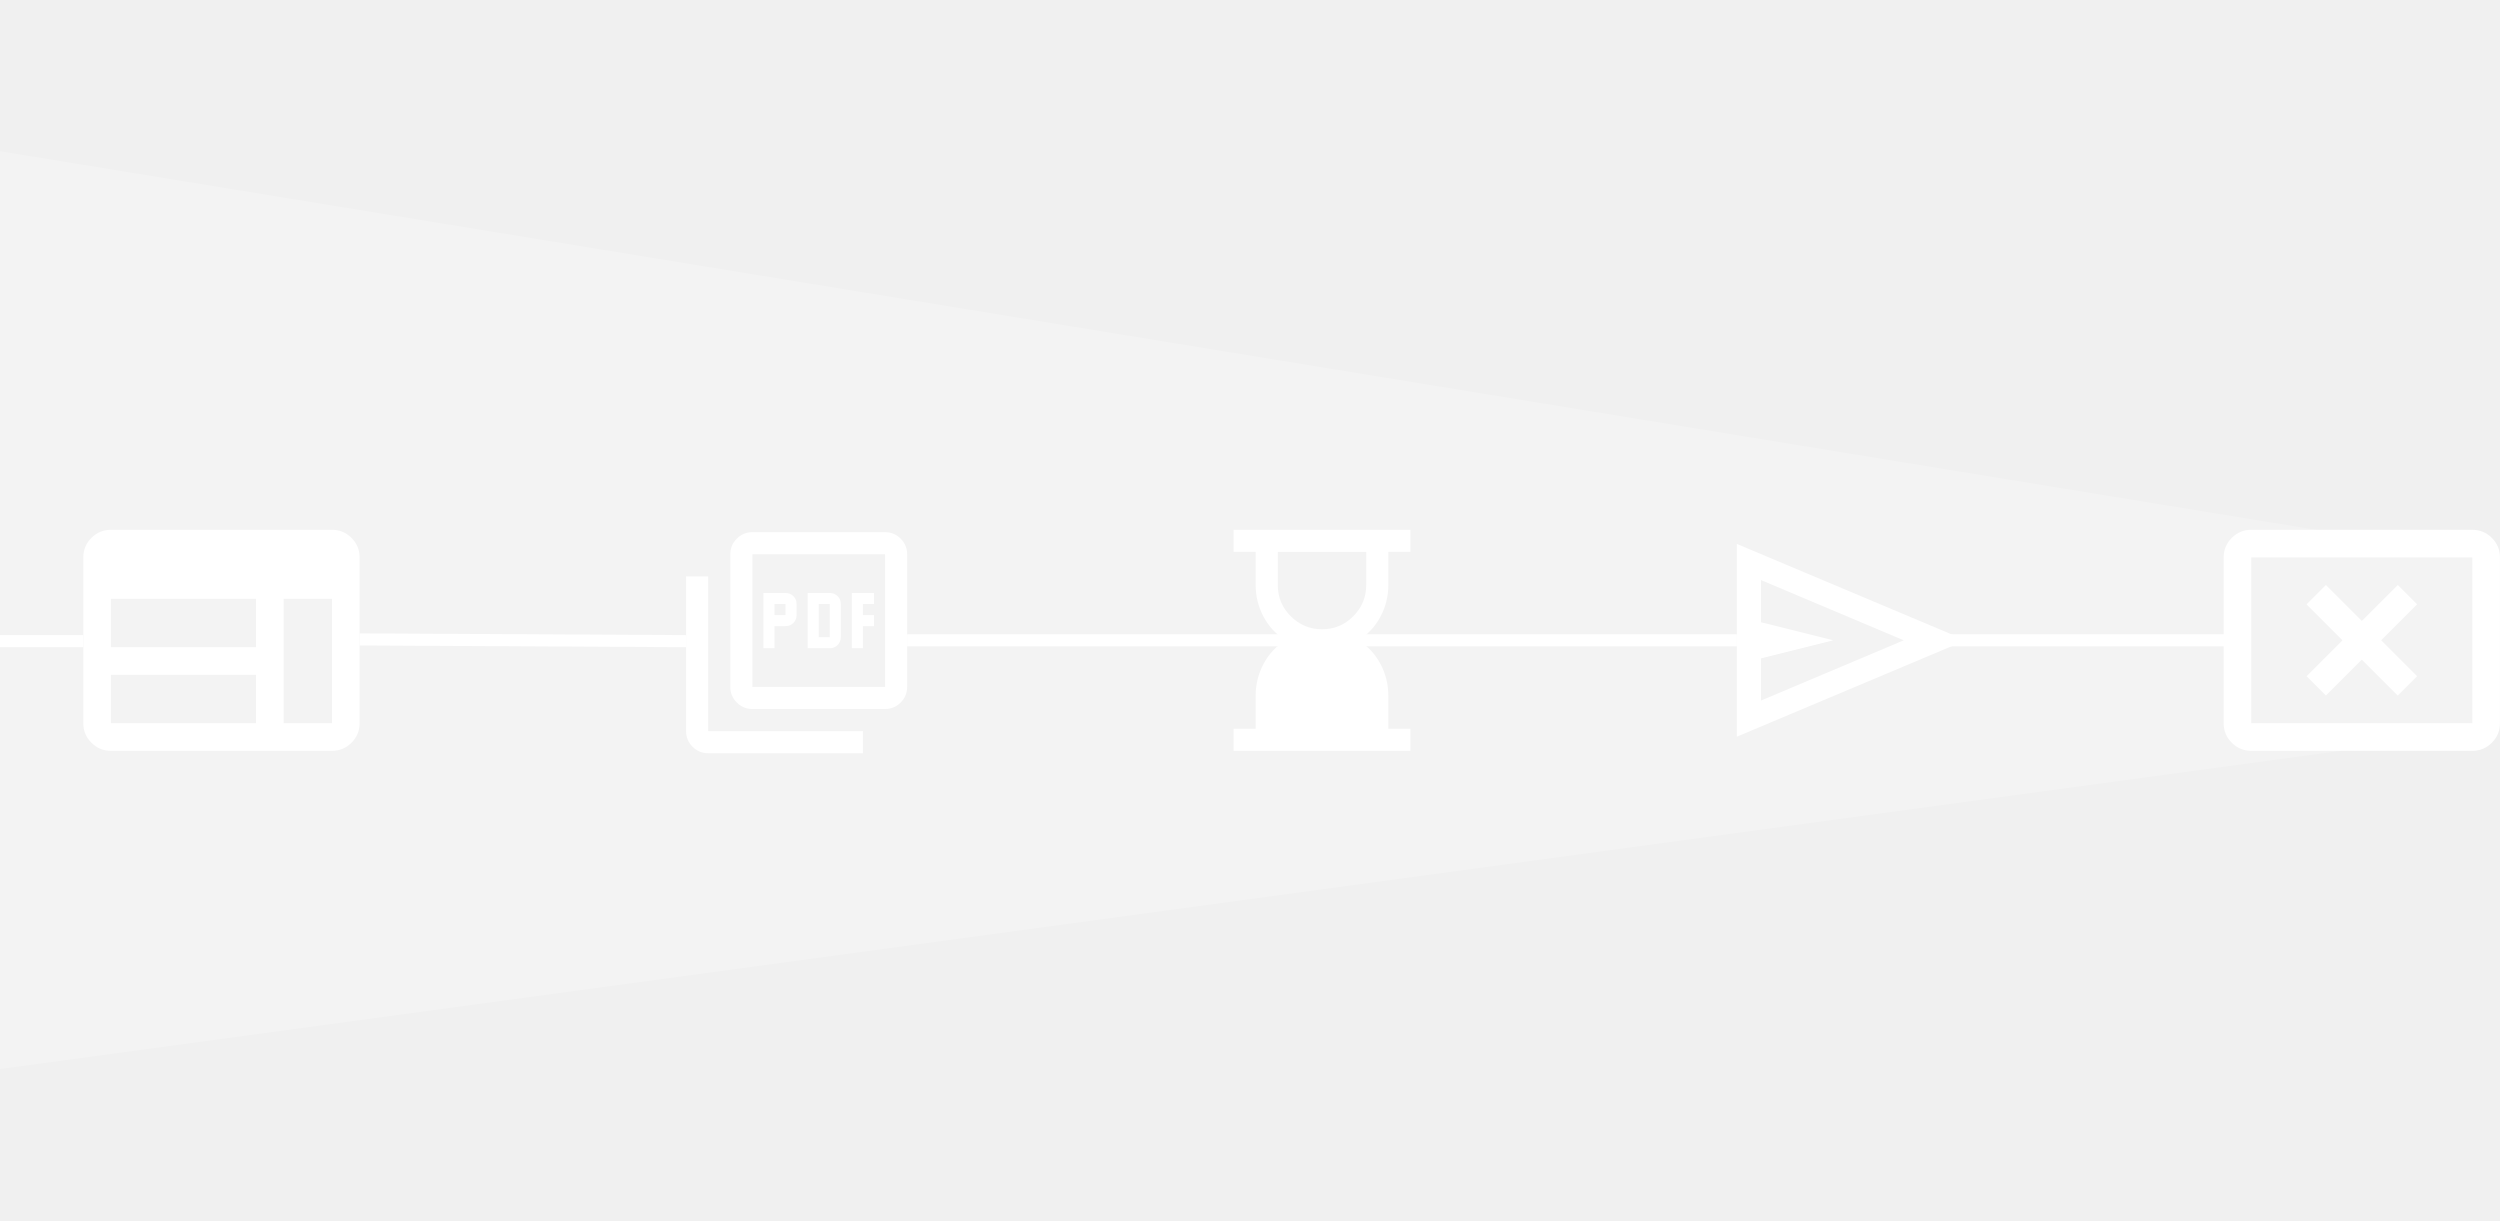
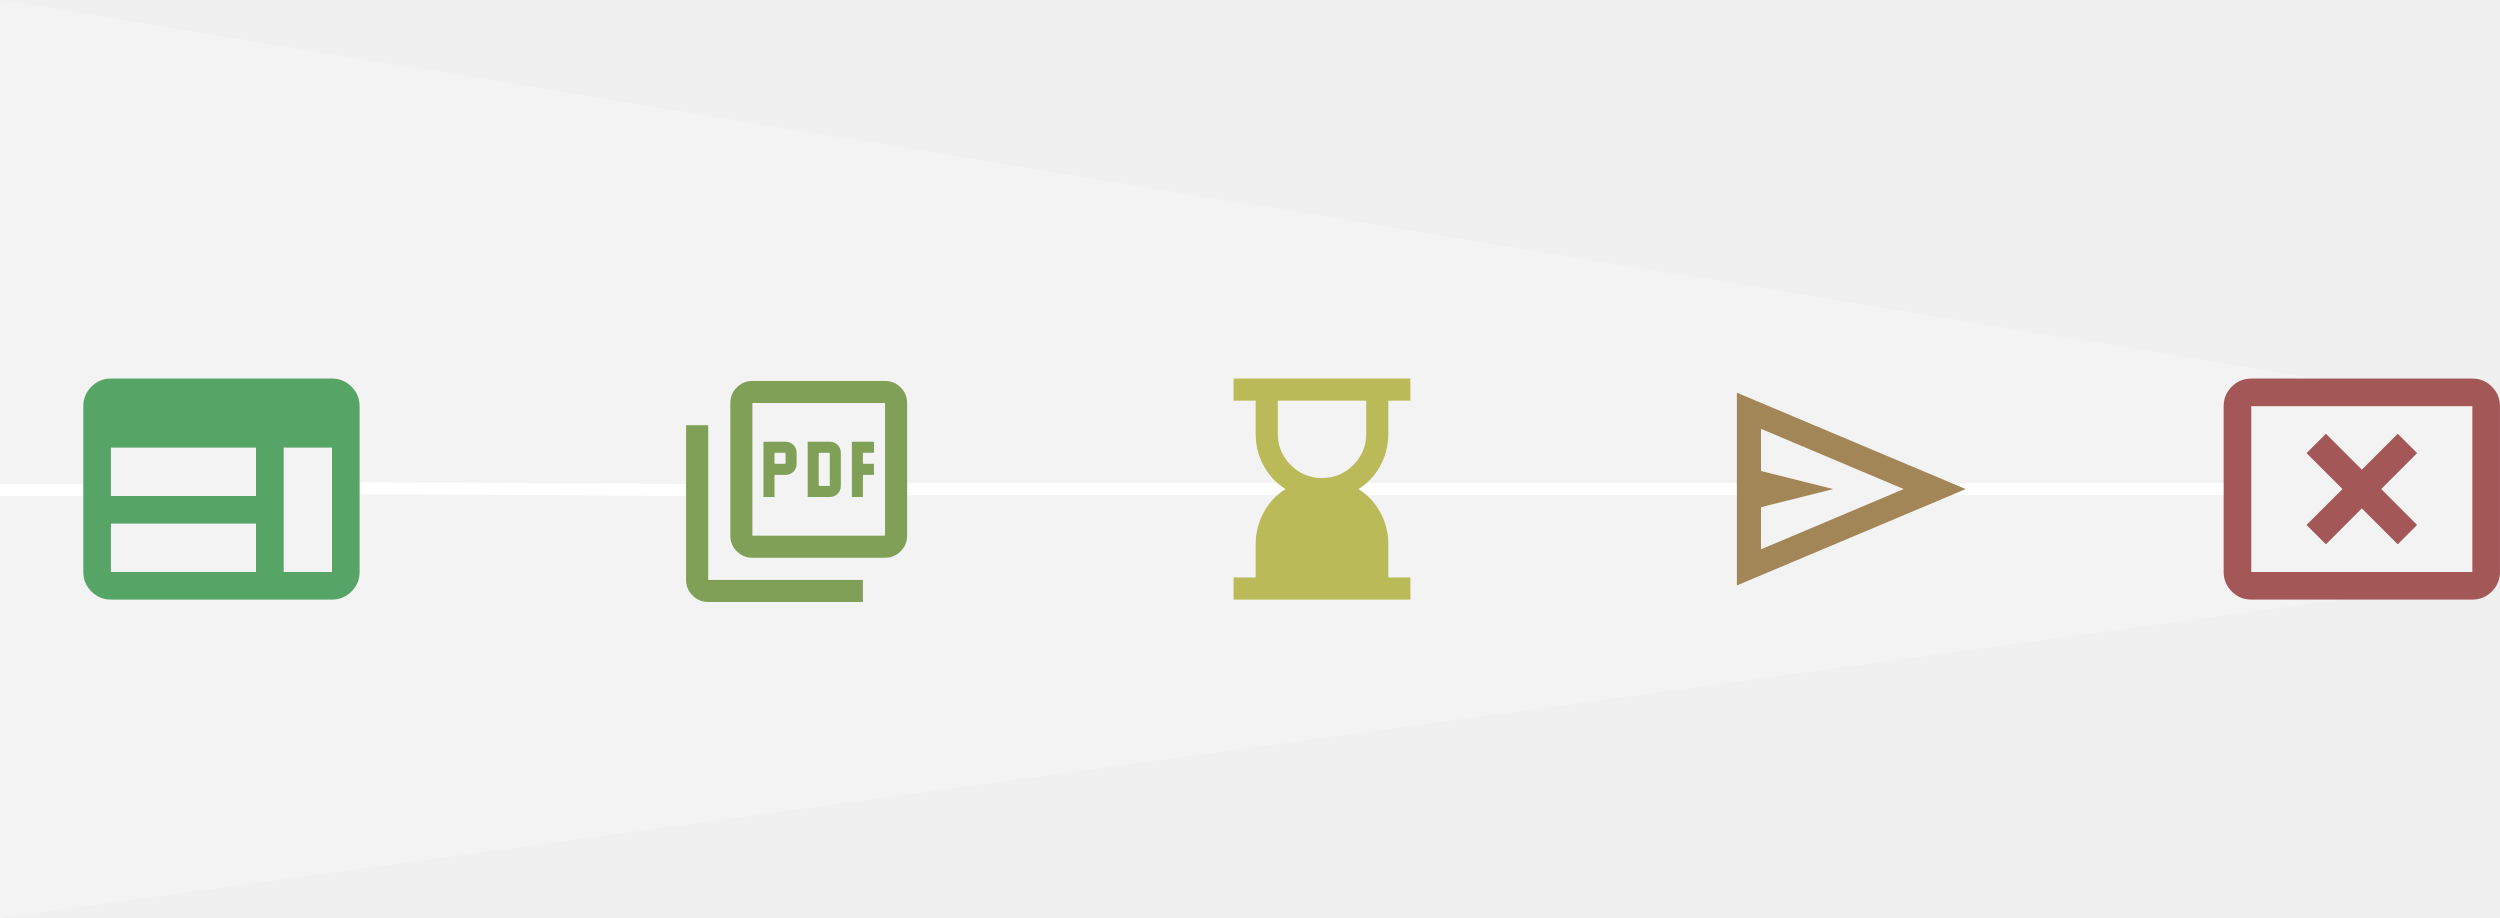
- <svg xmlns="http://www.w3.org/2000/svg" id="Layer_1" data-name="Layer 1" viewBox="0 0 620.05 302.65">
+ <svg xmlns="http://www.w3.org/2000/svg" id="Layer_1" version="1.1" viewBox="0 0 620.05 227.63">
  <defs>
    <style>
-       .cls-1 {
-         fill: #e3e3e3;
+       .st0 {
+         fill: #a35757;
+       }
+ 
+       .st1 {
+         fill: none;
        stroke: #fff;
        stroke-miterlimit: 10;
        stroke-width: 3px;
      }

-       .cls-2 {
-         opacity: .2;
+       .st2 {
+         fill: #80a057;
      }

-       .cls-2, .cls-3 {
+       .st3 {
+         fill: #a38657;
+       }
+ 
+       .st4 {
+         fill: #baba58;
+       }
+ 
+       .st5 {
+         fill: #56a567;
+       }
+ 
+       .st6 {
        fill: #fff;
+         isolation: isolate;
+         opacity: .2;
      }
    </style>
  </defs>
-   <polygon class="cls-2" points="618.03 133.41 584.33 133.41 584.33 133.03 0 37.51 0 265.14 584.33 185.71 584.33 184.21 618.03 184.21 618.03 133.41" />
-   <path class="cls-3" d="M576.87,172.51l8.91-8.91,8.91,8.91,4.8-4.8-8.91-8.91,8.91-8.91-4.8-4.8-8.91,8.91-8.91-8.91-4.8,4.8,8.91,8.91-8.91,8.91,4.8,4.8ZM558.36,186.22c-1.88,0-3.5-.67-4.84-2.01s-2.01-2.96-2.01-4.84v-41.12c0-1.88.67-3.5,2.01-4.84s2.96-2.01,4.84-2.01h54.83c1.88,0,3.5.67,4.84,2.01s2.01,2.96,2.01,4.84v41.12c0,1.88-.67,3.5-2.01,4.84-1.34,1.34-2.96,2.01-4.84,2.01h-54.83ZM558.36,179.37h54.83v-41.12h-54.83v41.12ZM558.36,179.37v-41.12,41.12Z" />
-   <path class="cls-3" d="M327.89,156.07c3.02,0,5.6-1.07,7.74-3.22s3.22-4.73,3.22-7.74v-8.22h-21.93v8.22c0,3.02,1.07,5.6,3.22,7.74s4.73,3.22,7.74,3.22ZM305.95,186.22v-5.48h5.48v-8.22c0-2.79.65-5.4,1.95-7.85s3.12-4.4,5.45-5.86c-2.33-1.46-4.15-3.42-5.45-5.86s-1.95-5.06-1.95-7.85v-8.22h-5.48v-5.48h43.86v5.48h-5.48v8.22c0,2.79-.65,5.4-1.95,7.85-1.3,2.44-3.12,4.4-5.45,5.86,2.33,1.46,4.15,3.42,5.45,5.86,1.3,2.44,1.95,5.06,1.95,7.85v8.22h5.48v5.48h-43.86Z" />
-   <path class="cls-3" d="M189.35,160.77h2.74v-5.48h2.74c.78,0,1.43-.26,1.95-.79s.79-1.18.79-1.95v-2.74c0-.78-.26-1.43-.79-1.95s-1.18-.79-1.95-.79h-5.48v13.71ZM192.09,152.55v-2.74h2.74v2.74h-2.74ZM200.32,160.77h5.48c.78,0,1.43-.26,1.95-.79s.79-1.18.79-1.95v-8.22c0-.78-.26-1.43-.79-1.95s-1.18-.79-1.95-.79h-5.48v13.71ZM203.06,158.03v-8.22h2.74v8.22h-2.74ZM211.28,160.77h2.74v-5.48h2.74v-2.74h-2.74v-2.74h2.74v-2.74h-5.48v13.71ZM186.61,175.85c-1.51,0-2.8-.54-3.87-1.61-1.07-1.07-1.61-2.36-1.61-3.87v-32.9c0-1.51.54-2.8,1.61-3.87,1.07-1.07,2.36-1.61,3.87-1.61h32.9c1.51,0,2.8.54,3.87,1.61s1.61,2.36,1.61,3.87v32.9c0,1.51-.54,2.8-1.61,3.87-1.07,1.07-2.36,1.61-3.87,1.61h-32.9ZM186.61,170.37h32.9v-32.9h-32.9v32.9ZM175.64,186.82c-1.51,0-2.8-.54-3.87-1.61s-1.61-2.36-1.61-3.87v-38.38h5.48v38.38h38.38v5.48h-38.38ZM186.61,137.47v32.9-32.9Z" />
-   <path class="cls-3" d="M27.51,186.22c-1.88,0-3.5-.67-4.84-2.01-1.34-1.34-2.01-2.96-2.01-4.84v-41.12c0-1.88.67-3.5,2.01-4.84s2.96-2.01,4.84-2.01h54.83c1.88,0,3.5.67,4.84,2.01s2.01,2.96,2.01,4.84v41.12c0,1.88-.67,3.5-2.01,4.84s-2.96,2.01-4.84,2.01H27.51ZM27.51,179.37h35.98v-11.99H27.51v11.99ZM70.35,179.37h11.99v-30.84h-11.99v30.84ZM27.51,160.52h35.98v-11.99H27.51v11.99Z" />
-   <path class="cls-3" d="M430.78,182.71v-47.8l56.76,23.9-56.76,23.9ZM436.76,173.75l35.4-14.94-35.4-14.94v10.46l17.92,4.48-17.92,4.48v10.46ZM436.76,173.75v-29.87,29.87Z" />
-   <line class="cls-1" y1="159.02" x2="20.66" y2="159.02" />
-   <line class="cls-1" x1="89.19" y1="158.59" x2="170.16" y2="159.02" />
-   <line class="cls-1" x1="224.99" y1="158.81" x2="320.17" y2="158.81" />
-   <line class="cls-1" x1="335.41" y1="158.81" x2="430.78" y2="158.81" />
-   <line class="cls-1" x1="478.56" y1="158.81" x2="551.67" y2="158.81" />
+   <polygon class="st6" points="618.03 95.9 584.33 95.9 584.33 95.52 0 0 0 227.63 584.33 148.2 584.33 146.7 618.03 146.7 618.03 95.9" />
+   <line class="st1" y1="121.51" x2="20.66" y2="121.51" />
+   <line class="st1" x1="89.19" y1="121.08" x2="170.16" y2="121.51" />
+   <line class="st1" x1="224.99" y1="121.3" x2="320.17" y2="121.3" />
+   <line class="st1" x1="335.41" y1="121.3" x2="430.78" y2="121.3" />
+   <line class="st1" x1="478.56" y1="121.3" x2="551.67" y2="121.3" />
+   <path class="st0" d="M576.87,135l8.91-8.91,8.91,8.91,4.8-4.8-8.91-8.91,8.91-8.91-4.8-4.8-8.91,8.91-8.91-8.91-4.8,4.8,8.91,8.91-8.91,8.91,4.8,4.8ZM558.36,148.71c-1.88,0-3.5-.67-4.84-2.01s-2.01-2.96-2.01-4.84v-41.12c0-1.88.67-3.5,2.01-4.84s2.96-2.01,4.84-2.01h54.83c1.88,0,3.5.67,4.84,2.01s2.01,2.96,2.01,4.84v41.12c0,1.88-.67,3.5-2.01,4.84s-2.96,2.01-4.84,2.01h-54.83ZM558.36,141.86h54.83v-41.12h-54.83v41.12ZM558.36,141.86v-41.12,41.12Z" />
+   <path class="st4" d="M327.89,118.56c3.02,0,5.6-1.07,7.74-3.22s3.22-4.73,3.22-7.74v-8.22h-21.93v8.22c0,3.02,1.07,5.6,3.22,7.74s4.73,3.22,7.74,3.22h.01ZM305.95,148.71v-5.48h5.48v-8.22c0-2.79.65-5.4,1.95-7.85s3.12-4.4,5.45-5.86c-2.33-1.46-4.15-3.42-5.45-5.86s-1.95-5.06-1.95-7.85v-8.22h-5.48v-5.48h43.86v5.48h-5.48v8.22c0,2.79-.65,5.4-1.95,7.85-1.3,2.44-3.12,4.4-5.45,5.86,2.33,1.46,4.15,3.42,5.45,5.86,1.3,2.44,1.95,5.06,1.95,7.85v8.22h5.48v5.48h-43.86Z" />
+   <path class="st2" d="M189.35,123.26h2.74v-5.48h2.74c.78,0,1.43-.26,1.95-.79s.79-1.18.79-1.95v-2.74c0-.78-.26-1.43-.79-1.95s-1.18-.79-1.95-.79h-5.48v13.71h0ZM192.09,115.04v-2.74h2.74v2.74h-2.74ZM200.32,123.26h5.48c.78,0,1.43-.26,1.95-.79s.79-1.18.79-1.95v-8.22c0-.78-.26-1.43-.79-1.95s-1.18-.79-1.95-.79h-5.48v13.71h0ZM203.06,120.52v-8.22h2.74v8.22h-2.74ZM211.28,123.26h2.74v-5.48h2.74v-2.74h-2.74v-2.74h2.74v-2.74h-5.48v13.71h0ZM186.61,138.34c-1.51,0-2.8-.54-3.87-1.61-1.07-1.07-1.61-2.36-1.61-3.87v-32.9c0-1.51.54-2.8,1.61-3.87s2.36-1.61,3.87-1.61h32.9c1.51,0,2.8.54,3.87,1.61s1.61,2.36,1.61,3.87v32.9c0,1.51-.54,2.8-1.61,3.87-1.07,1.07-2.36,1.61-3.87,1.61h-32.9ZM186.61,132.86h32.9v-32.9h-32.9v32.9h0ZM175.64,149.31c-1.51,0-2.8-.54-3.87-1.61s-1.61-2.36-1.61-3.87v-38.38h5.48v38.38h38.38v5.48h-38.38ZM186.61,99.96v32.9-32.9Z" />
+   <path class="st5" d="M27.51,148.71c-1.88,0-3.5-.67-4.84-2.01s-2.01-2.96-2.01-4.84v-41.12c0-1.88.67-3.5,2.01-4.84s2.96-2.01,4.84-2.01h54.83c1.88,0,3.5.67,4.84,2.01s2.01,2.96,2.01,4.84v41.12c0,1.88-.67,3.5-2.01,4.84s-2.96,2.01-4.84,2.01H27.51ZM27.51,141.86h35.98v-11.99H27.51v11.99ZM70.35,141.86h11.99v-30.84h-11.99v30.84ZM27.51,123.01h35.98v-11.99H27.51v11.99Z" />
+   <path class="st3" d="M430.78,145.2v-47.8l56.76,23.9-56.76,23.9h0ZM436.76,136.24l35.4-14.94-35.4-14.94v10.46l17.92,4.48-17.92,4.48v10.46ZM436.76,136.24v-29.87,29.87Z" />
</svg>
